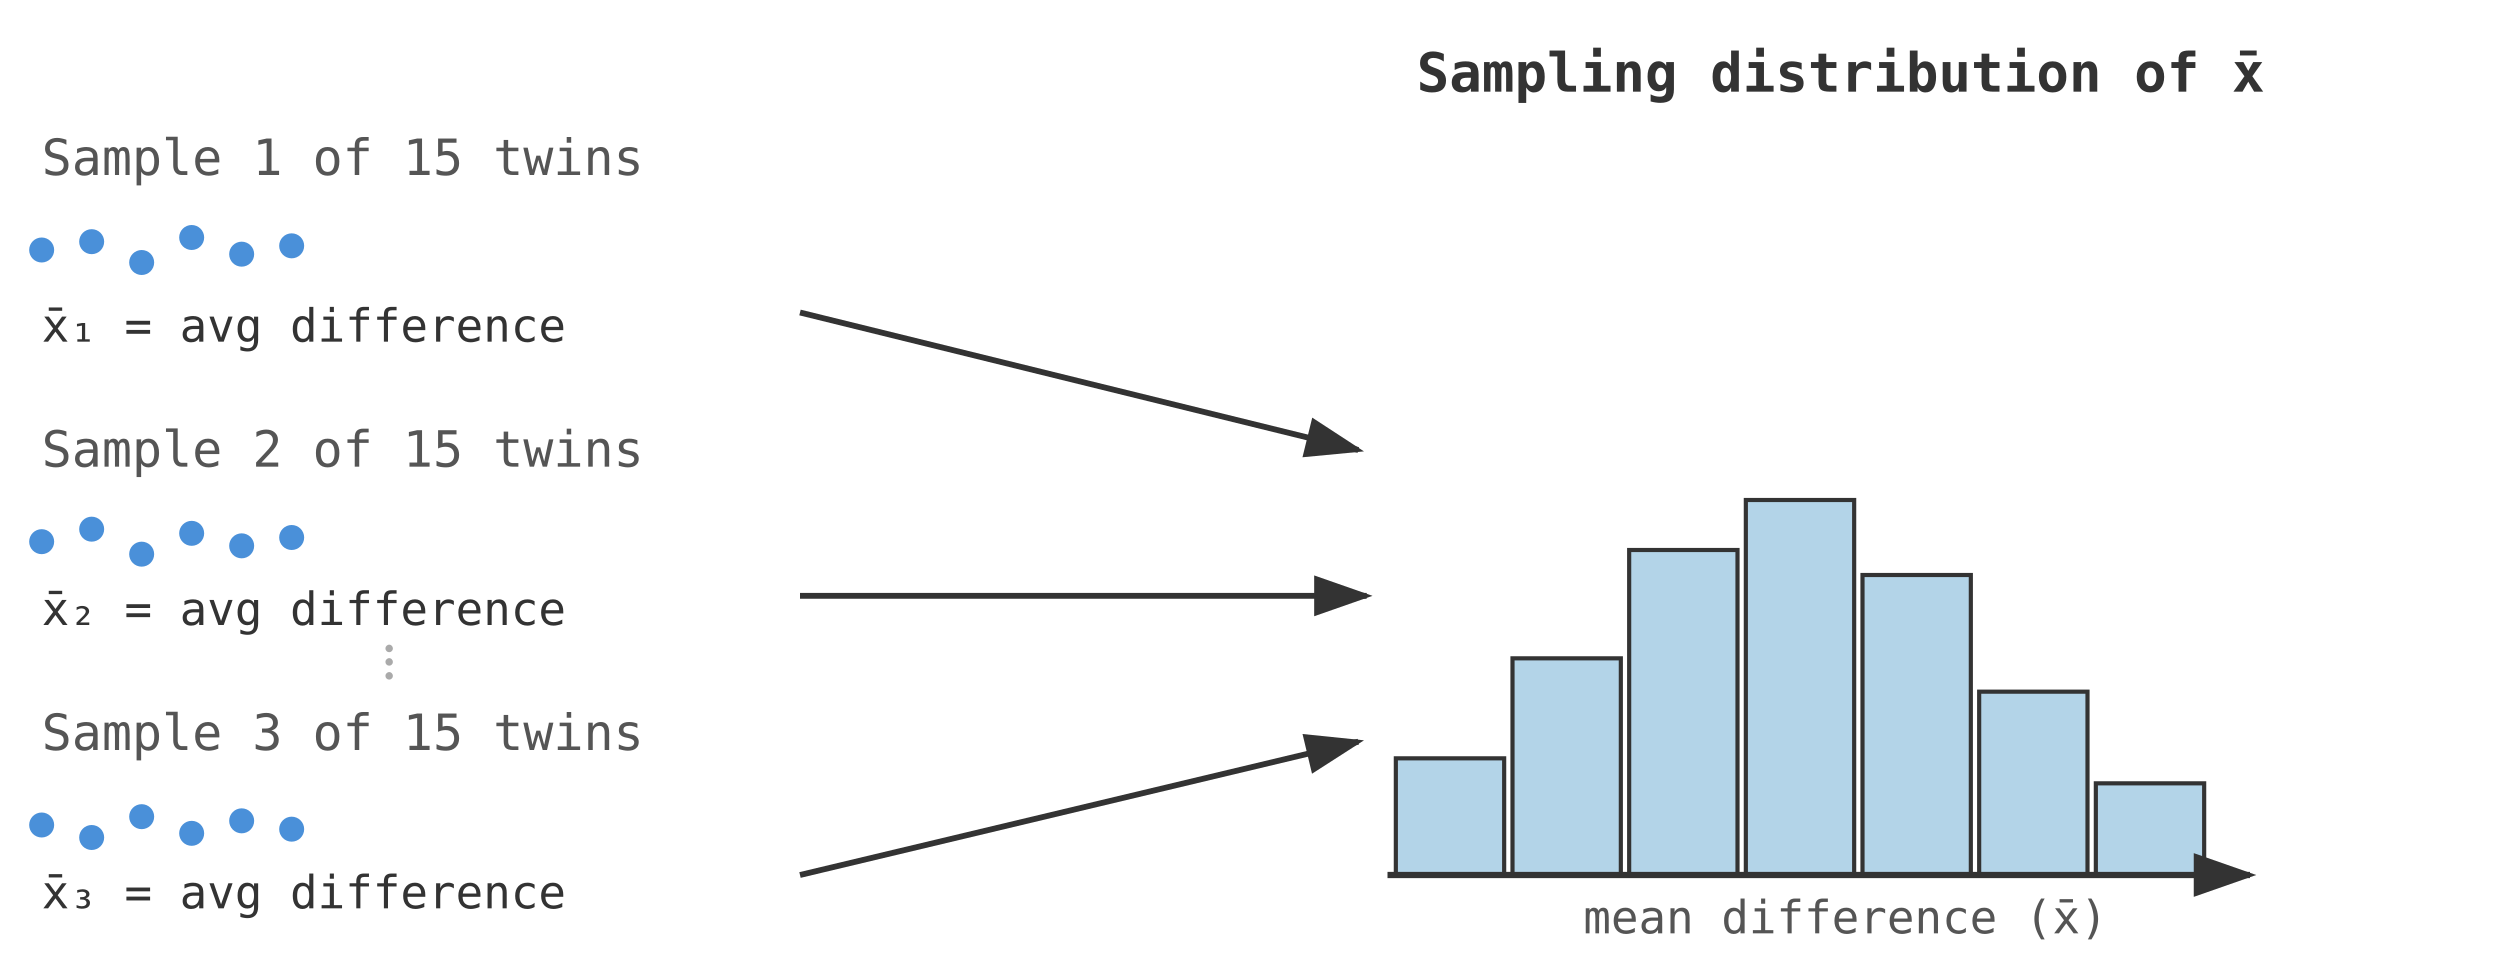
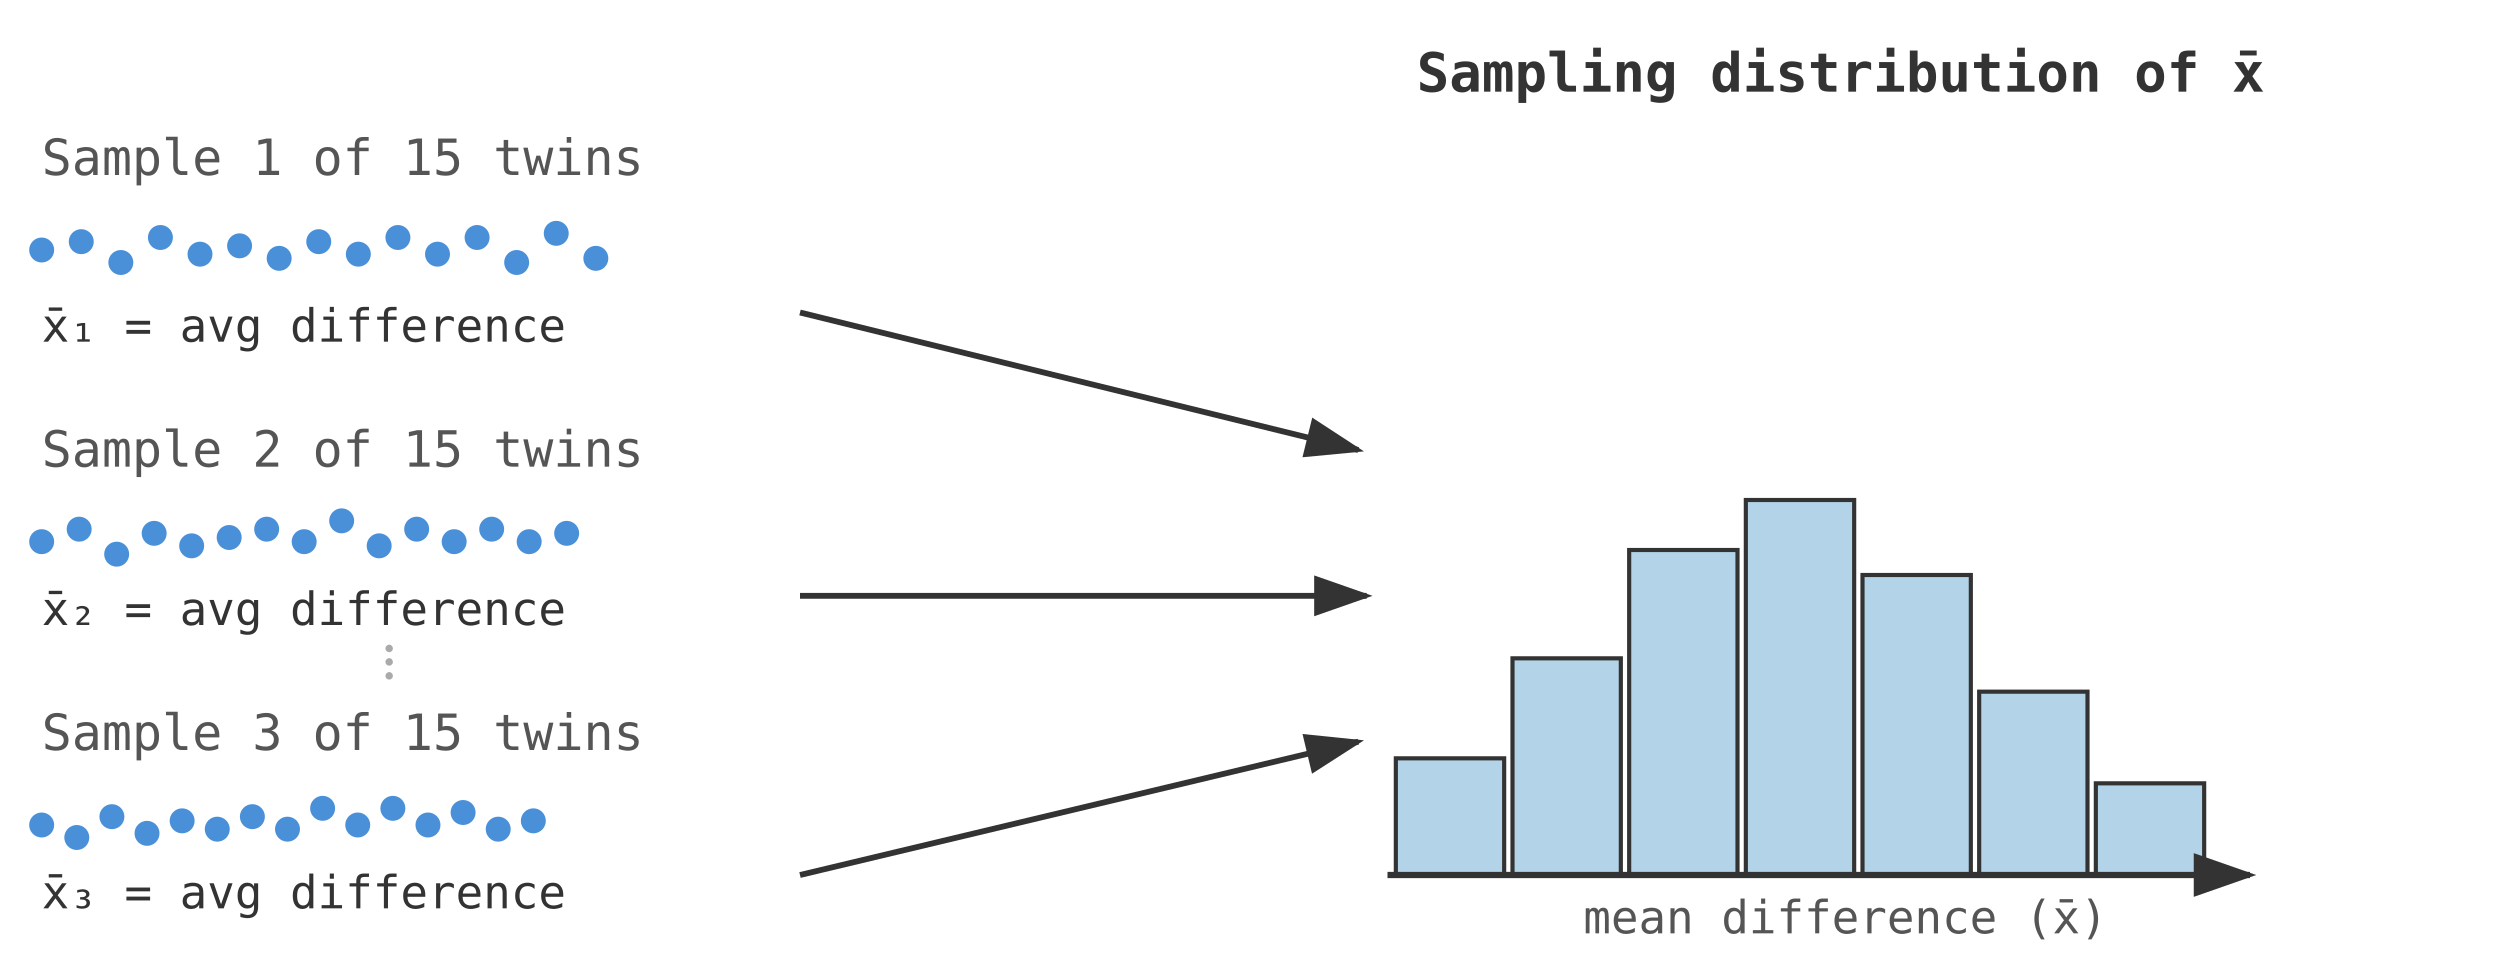
- <svg xmlns="http://www.w3.org/2000/svg" viewBox="0 0 600 230" width="600" height="230">
-   <defs>
+ <svg xmlns="http://www.w3.org/2000/svg" viewBox="0 0 600 230" width="600" height="230" version="1.1" id="svg27">
+   <defs id="defs1">
    <marker id="arrow" markerWidth="10" markerHeight="7" refX="9" refY="3.5" orient="auto">
-       <polygon points="0 0, 10 3.5, 0 7" fill="#333" />
+       <polygon points="0 0, 10 3.5, 0 7" fill="#333" id="polygon1" />
    </marker>
  </defs>
-   <text x="10" y="42" font-family="Ubuntu Mono, monospace" font-size="12" fill="#555">Sample 1 of 15 twins</text>
-   <circle cx="10" cy="60" r="3" fill="#4a90d9" />
-   <circle cx="22" cy="58" r="3" fill="#4a90d9" />
-   <circle cx="34" cy="63" r="3" fill="#4a90d9" />
-   <circle cx="46" cy="57" r="3" fill="#4a90d9" />
-   <circle cx="58" cy="61" r="3" fill="#4a90d9" />
-   <circle cx="70" cy="59" r="3" fill="#4a90d9" />
-   <text x="10" y="82" font-family="Ubuntu Mono, monospace" font-size="11" fill="#333">x̄₁ = avg difference</text>
-   <text x="10" y="112" font-family="Ubuntu Mono, monospace" font-size="12" fill="#555">Sample 2 of 15 twins</text>
-   <circle cx="10" cy="130" r="3" fill="#4a90d9" />
-   <circle cx="22" cy="127" r="3" fill="#4a90d9" />
-   <circle cx="34" cy="133" r="3" fill="#4a90d9" />
-   <circle cx="46" cy="128" r="3" fill="#4a90d9" />
-   <circle cx="58" cy="131" r="3" fill="#4a90d9" />
-   <circle cx="70" cy="129" r="3" fill="#4a90d9" />
-   <text x="10" y="150" font-family="Ubuntu Mono, monospace" font-size="11" fill="#333">x̄₂ = avg difference</text>
-   <text x="10" y="180" font-family="Ubuntu Mono, monospace" font-size="12" fill="#555">Sample 3 of 15 twins</text>
-   <circle cx="10" cy="198" r="3" fill="#4a90d9" />
-   <circle cx="22" cy="201" r="3" fill="#4a90d9" />
-   <circle cx="34" cy="196" r="3" fill="#4a90d9" />
-   <circle cx="46" cy="200" r="3" fill="#4a90d9" />
-   <circle cx="58" cy="197" r="3" fill="#4a90d9" />
-   <circle cx="70" cy="199" r="3" fill="#4a90d9" />
-   <text x="10" y="218" font-family="Ubuntu Mono, monospace" font-size="11" fill="#333">x̄₃ = avg difference</text>
-   <line x1="192" y1="75" x2="326" y2="108" stroke="#333" stroke-width="1.4" marker-end="url(#arrow)" />
-   <line x1="192" y1="143" x2="328" y2="143" stroke="#333" stroke-width="1.4" marker-end="url(#arrow)" />
-   <line x1="192" y1="210" x2="326" y2="178" stroke="#333" stroke-width="1.4" marker-end="url(#arrow)" />
-   <text x="88" y="163" font-family="Ubuntu Mono, monospace" font-size="18" fill="#aaa">⋮</text>
-   <text x="340" y="22" font-family="Ubuntu Mono, monospace" font-size="13" fill="#333" font-weight="bold">Sampling distribution of x̄</text>
-   <rect x="335" y="182" width="26" height="28" fill="#b3d4e8" stroke="#333" stroke-width="1" />
-   <rect x="363" y="158" width="26" height="52" fill="#b3d4e8" stroke="#333" stroke-width="1" />
-   <rect x="391" y="132" width="26" height="78" fill="#b3d4e8" stroke="#333" stroke-width="1" />
-   <rect x="419" y="120" width="26" height="90" fill="#b3d4e8" stroke="#333" stroke-width="1" />
-   <rect x="447" y="138" width="26" height="72" fill="#b3d4e8" stroke="#333" stroke-width="1" />
-   <rect x="475" y="166" width="26" height="44" fill="#b3d4e8" stroke="#333" stroke-width="1" />
-   <rect x="503" y="188" width="26" height="22" fill="#b3d4e8" stroke="#333" stroke-width="1" />
-   <line x1="333" y1="210" x2="540" y2="210" stroke="#333" stroke-width="1.5" marker-end="url(#arrow)" />
-   <text x="380" y="224" font-family="Ubuntu Mono, monospace" font-size="11" fill="#555">mean difference (x̄)</text>
+   <text x="10" y="42" font-family="Ubuntu Mono, monospace" font-size="12" fill="#555" id="text1">Sample 1 of 15 twins</text>
+   <circle cx="10" cy="60" r="3" fill="#4a90d9" id="circle1" />
+   <circle cx="19.5" cy="58" r="3" fill="#4a90d9" id="circle2" />
+   <circle cx="29" cy="63" r="3" fill="#4a90d9" id="circle3" />
+   <circle cx="38.5" cy="57" r="3" fill="#4a90d9" id="circle4" />
+   <circle cx="48" cy="61" r="3" fill="#4a90d9" id="circle5" />
+   <circle cx="57.5" cy="59" r="3" fill="#4a90d9" id="circle6" />
+   <circle cx="67" cy="62" r="3" fill="#4a90d9" id="circle6-3" />
+   <circle cx="76.5" cy="58" r="3" fill="#4a90d9" id="circle6-2" />
+   <circle cx="86" cy="61" r="3" fill="#4a90d9" id="circle6-39" />
+   <circle cx="95.5" cy="57" r="3" fill="#4a90d9" id="circle6-22" />
+   <circle cx="105" cy="61" r="3" fill="#4a90d9" id="circle6-7" />
+   <circle cx="114.5" cy="57" r="3" fill="#4a90d9" id="circle6-23" />
+   <circle cx="124" cy="63" r="3" fill="#4a90d9" id="circle6-70" />
+   <circle cx="133.5" cy="56" r="3" fill="#4a90d9" id="circle6-8" />
+   <circle cx="143" cy="62" r="3" fill="#4a90d9" id="circle6-76" />
+   <text x="10" y="82" font-family="Ubuntu Mono, monospace" font-size="11" fill="#333" id="text6">x̄₁ = avg difference</text>
+   <text x="10" y="112" font-family="Ubuntu Mono, monospace" font-size="12" fill="#555" id="text7">Sample 2 of 15 twins</text>
+   <circle cx="10" cy="130" r="3" fill="#4a90d9" id="circle7" />
+   <circle cx="19" cy="127" r="3" fill="#4a90d9" id="circle8" />
+   <circle cx="28" cy="133" r="3" fill="#4a90d9" id="circle9" />
+   <circle cx="37" cy="128" r="3" fill="#4a90d9" id="circle10" />
+   <circle cx="46" cy="131" r="3" fill="#4a90d9" id="circle11" />
+   <circle cx="55" cy="129" r="3" fill="#4a90d9" id="circle12" />
+   <text x="10" y="150" font-family="Ubuntu Mono, monospace" font-size="11" fill="#333" id="text12">x̄₂ = avg difference</text>
+   <text x="10" y="180" font-family="Ubuntu Mono, monospace" font-size="12" fill="#555" id="text13">Sample 3 of 15 twins</text>
+   <circle cx="10" cy="198" r="3" fill="#4a90d9" id="circle13" />
+   <circle cx="18.429" cy="201" r="3" fill="#4a90d9" id="circle14" />
+   <circle cx="26.857" cy="196" r="3" fill="#4a90d9" id="circle15" />
+   <circle cx="35.286" cy="200" r="3" fill="#4a90d9" id="circle16" />
+   <circle cx="43.714" cy="197" r="3" fill="#4a90d9" id="circle17" />
+   <circle cx="52.143" cy="199" r="3" fill="#4a90d9" id="circle18" />
+   <text x="10" y="218" font-family="Ubuntu Mono, monospace" font-size="11" fill="#333" id="text18">x̄₃ = avg difference</text>
+   <line x1="192" y1="75" x2="326" y2="108" stroke="#333" stroke-width="1.4" marker-end="url(#arrow)" id="line18" />
+   <line x1="192" y1="143" x2="328" y2="143" stroke="#333" stroke-width="1.4" marker-end="url(#arrow)" id="line19" />
+   <line x1="192" y1="210" x2="326" y2="178" stroke="#333" stroke-width="1.4" marker-end="url(#arrow)" id="line20" />
+   <text x="88" y="163" font-family="Ubuntu Mono, monospace" font-size="18" fill="#aaa" id="text20">⋮</text>
+   <text x="340" y="22" font-family="Ubuntu Mono, monospace" font-size="13" fill="#333" font-weight="bold" id="text21">Sampling distribution of x̄</text>
+   <rect x="335" y="182" width="26" height="28" fill="#b3d4e8" stroke="#333" stroke-width="1" id="rect21" />
+   <rect x="363" y="158" width="26" height="52" fill="#b3d4e8" stroke="#333" stroke-width="1" id="rect22" />
+   <rect x="391" y="132" width="26" height="78" fill="#b3d4e8" stroke="#333" stroke-width="1" id="rect23" />
+   <rect x="419" y="120" width="26" height="90" fill="#b3d4e8" stroke="#333" stroke-width="1" id="rect24" />
+   <rect x="447" y="138" width="26" height="72" fill="#b3d4e8" stroke="#333" stroke-width="1" id="rect25" />
+   <rect x="475" y="166" width="26" height="44" fill="#b3d4e8" stroke="#333" stroke-width="1" id="rect26" />
+   <rect x="503" y="188" width="26" height="22" fill="#b3d4e8" stroke="#333" stroke-width="1" id="rect27" />
+   <line x1="333" y1="210" x2="540" y2="210" stroke="#333" stroke-width="1.5" marker-end="url(#arrow)" id="line27" />
+   <text x="380" y="224" font-family="Ubuntu Mono, monospace" font-size="11" fill="#555" id="text27">mean difference (x̄)</text>
+   <circle cx="64" cy="127" r="3" fill="#4a90d9" id="circle12-8" />
+   <circle cx="73" cy="130" r="3" fill="#4a90d9" id="circle12-1" />
+   <circle cx="82" cy="125" r="3" fill="#4a90d9" id="circle12-5" />
+   <circle cx="91" cy="131" r="3" fill="#4a90d9" id="circle12-6" />
+   <circle cx="100" cy="127" r="3" fill="#4a90d9" id="circle12-54" />
+   <circle cx="109" cy="130" r="3" fill="#4a90d9" id="circle12-7" />
+   <circle cx="118" cy="127" r="3" fill="#4a90d9" id="circle12-4" />
+   <circle cx="127" cy="130" r="3" fill="#4a90d9" id="circle12-83" />
+   <circle cx="136" cy="128" r="3" fill="#4a90d9" id="circle12-83-0" />
+   <circle cx="60.571" cy="196" r="3" fill="#4a90d9" id="circle12-2" />
+   <circle cx="69" cy="199" r="3" fill="#4a90d9" id="circle12-78" />
+   <circle cx="77.429" cy="194" r="3" fill="#4a90d9" id="circle12-71" />
+   <circle cx="85.857" cy="198" r="3" fill="#4a90d9" id="circle12-87" />
+   <circle cx="94.286" cy="194" r="3" fill="#4a90d9" id="circle12-49" />
+   <circle cx="102.714" cy="198" r="3" fill="#4a90d9" id="circle12-55" />
+   <circle cx="111.143" cy="195" r="3" fill="#4a90d9" id="circle12-9" />
+   <circle cx="119.571" cy="199" r="3" fill="#4a90d9" id="circle12-0" />
+   <circle cx="128" cy="197" r="3" fill="#4a90d9" id="circle12-85" />
</svg>
